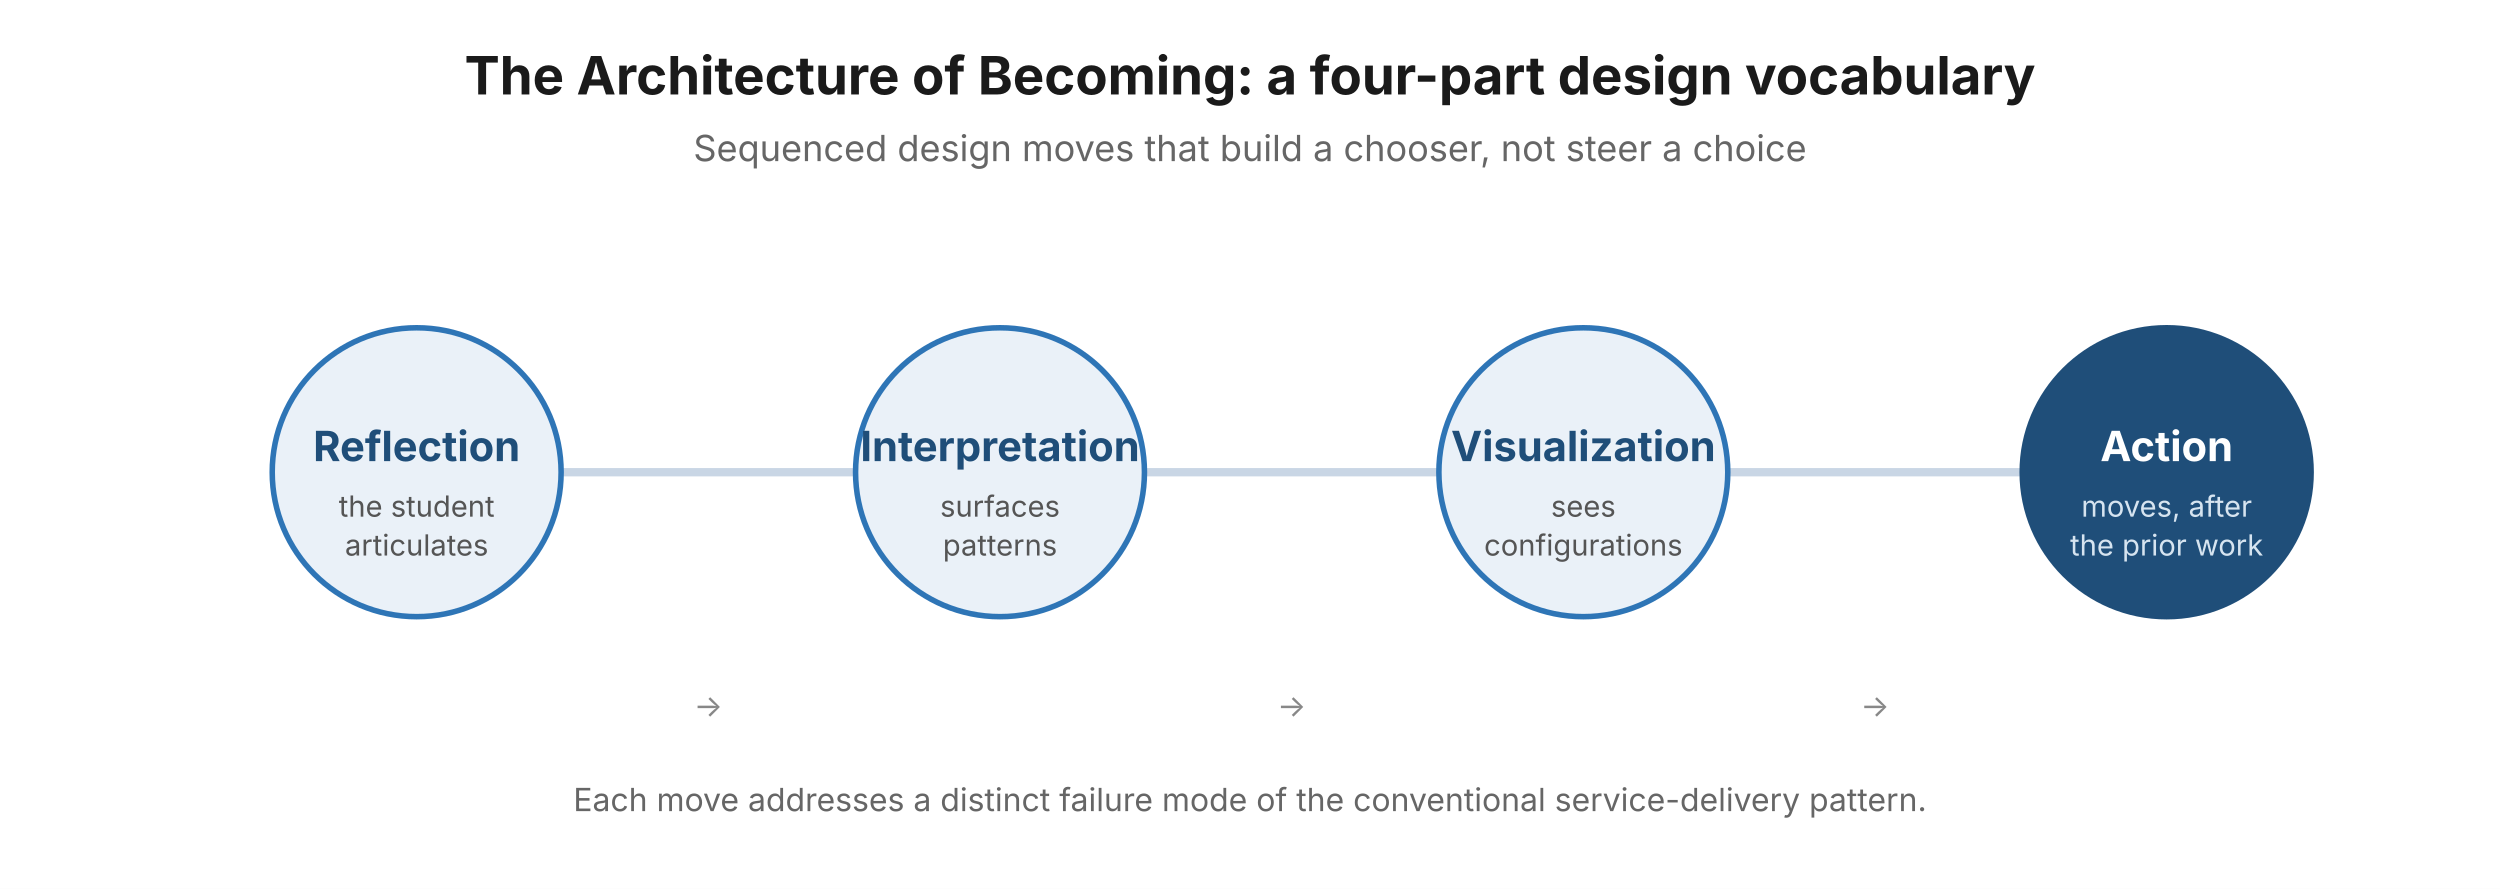
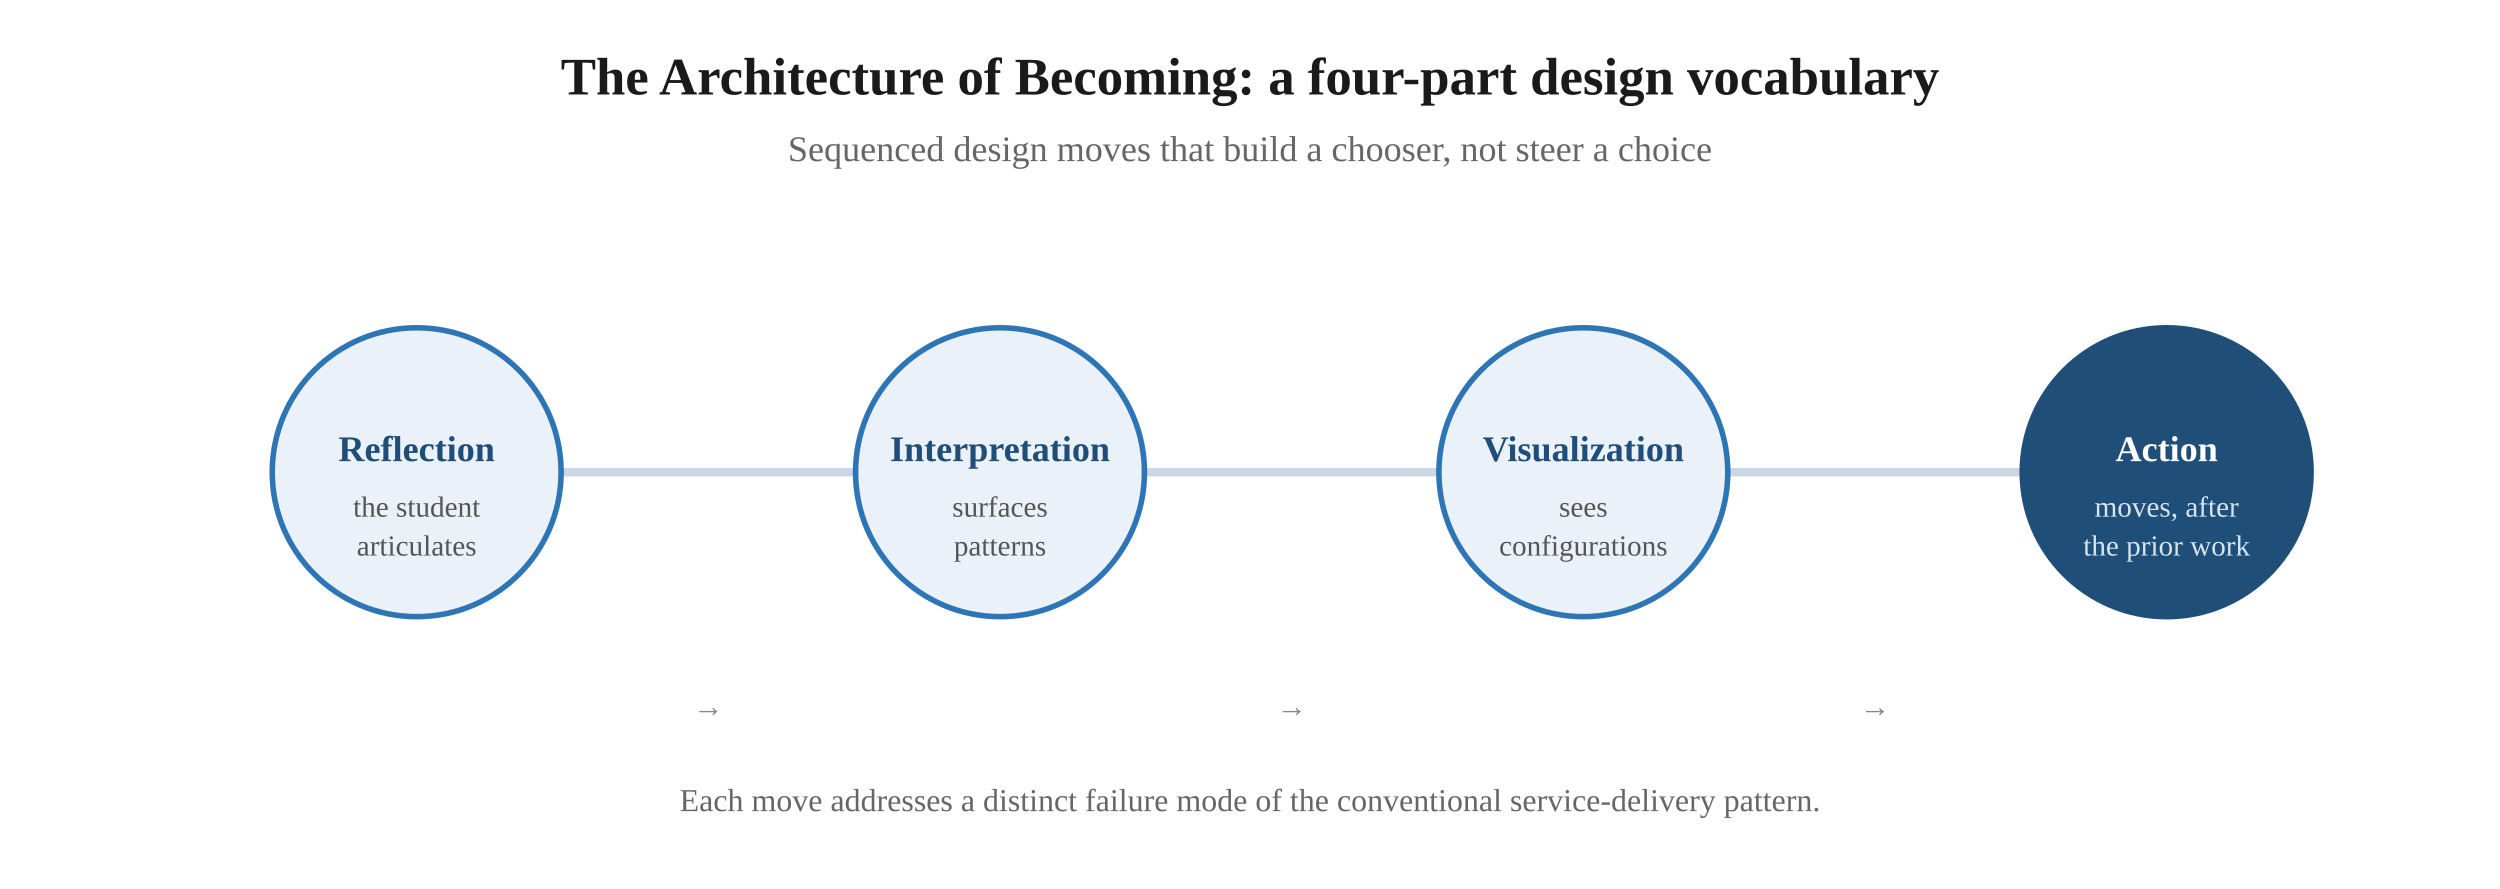
- <svg xmlns="http://www.w3.org/2000/svg" viewBox="0 0 900 320" font-family="Inter, Arial, sans-serif">
+ <svg xmlns="http://www.w3.org/2000/svg" viewBox="0 0 900 320" font-family="'Crimson Pro', Georgia, 'Times New Roman', serif">
  <rect width="900" height="320" fill="#ffffff" />
  <text x="450" y="34" text-anchor="middle" font-size="19" font-weight="700" fill="#1a1a1a">The Architecture of Becoming: a four-part design vocabulary</text>
  <text x="450" y="58" text-anchor="middle" font-size="13" fill="#666">Sequenced design moves that build a chooser, not steer a choice</text>
  <line x1="120" y1="170" x2="780" y2="170" stroke="#c9d6e5" stroke-width="3" />
  <g>
    <circle cx="150" cy="170" r="52" fill="#eaf1f8" stroke="#2E75B6" stroke-width="2" />
-     <text x="150" y="166" text-anchor="middle" font-size="15" font-weight="700" fill="#1F4E79">Reflection</text>
+     <text x="150" y="166" text-anchor="middle" font-size="13" font-weight="700" fill="#1F4E79">Reflection</text>
    <text x="150" y="186" text-anchor="middle" font-size="10.5" fill="#555">the student</text>
    <text x="150" y="200" text-anchor="middle" font-size="10.5" fill="#555">articulates</text>
    <circle cx="360" cy="170" r="52" fill="#eaf1f8" stroke="#2E75B6" stroke-width="2" />
-     <text x="360" y="166" text-anchor="middle" font-size="15" font-weight="700" fill="#1F4E79">Interpretation</text>
+     <text x="360" y="166" text-anchor="middle" font-size="13" font-weight="700" fill="#1F4E79">Interpretation</text>
    <text x="360" y="186" text-anchor="middle" font-size="10.5" fill="#555">surfaces</text>
    <text x="360" y="200" text-anchor="middle" font-size="10.5" fill="#555">patterns</text>
    <circle cx="570" cy="170" r="52" fill="#eaf1f8" stroke="#2E75B6" stroke-width="2" />
-     <text x="570" y="166" text-anchor="middle" font-size="15" font-weight="700" fill="#1F4E79">Visualization</text>
+     <text x="570" y="166" text-anchor="middle" font-size="13" font-weight="700" fill="#1F4E79">Visualization</text>
    <text x="570" y="186" text-anchor="middle" font-size="10.5" fill="#555">sees</text>
    <text x="570" y="200" text-anchor="middle" font-size="10.5" fill="#555">configurations</text>
    <circle cx="780" cy="170" r="52" fill="#1F4E79" stroke="#1F4E79" stroke-width="2" />
-     <text x="780" y="166" text-anchor="middle" font-size="15" font-weight="700" fill="#ffffff">Action</text>
+     <text x="780" y="166" text-anchor="middle" font-size="13" font-weight="700" fill="#ffffff">Action</text>
    <text x="780" y="186" text-anchor="middle" font-size="10.5" fill="#d6e4f0">moves, after</text>
    <text x="780" y="200" text-anchor="middle" font-size="10.5" fill="#d6e4f0">the prior work</text>
  </g>
  <text x="255" y="258" text-anchor="middle" font-size="11" fill="#888">→</text>
  <text x="465" y="258" text-anchor="middle" font-size="11" fill="#888">→</text>
  <text x="675" y="258" text-anchor="middle" font-size="11" fill="#888">→</text>
  <text x="450" y="292" text-anchor="middle" font-size="11.5" fill="#666">Each move addresses a distinct failure mode of the conventional service-delivery pattern.</text>
</svg>
